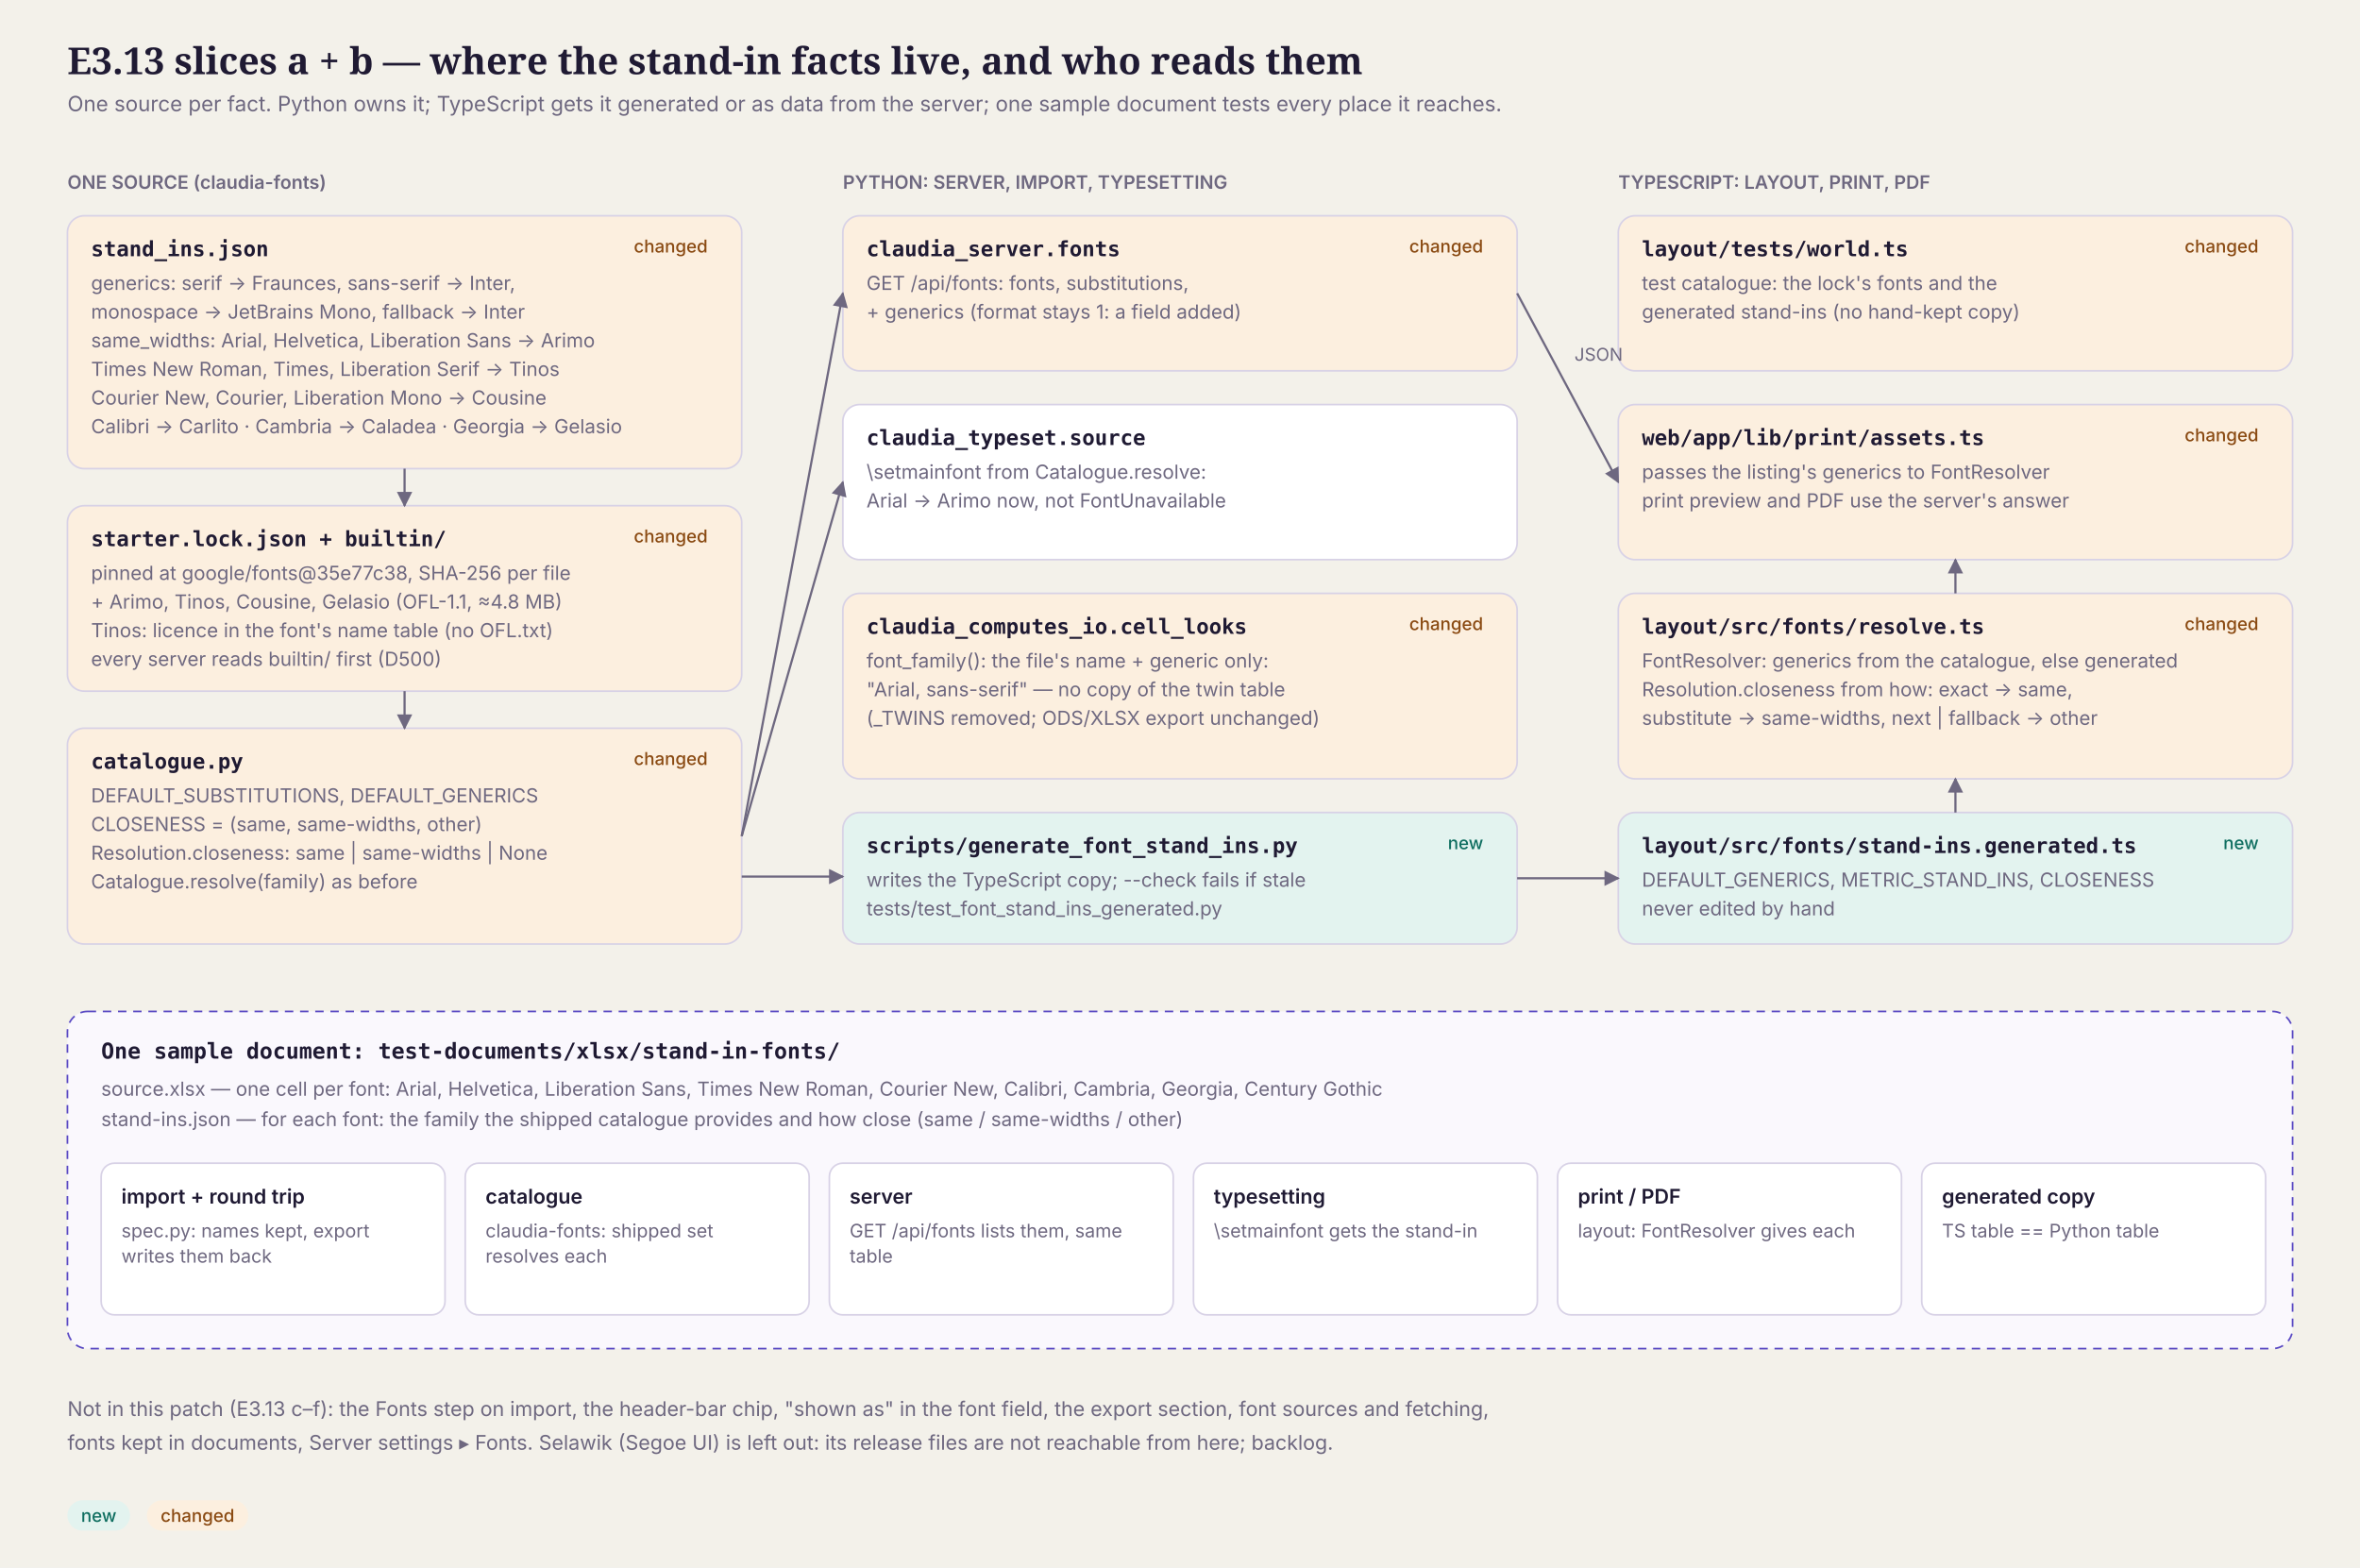
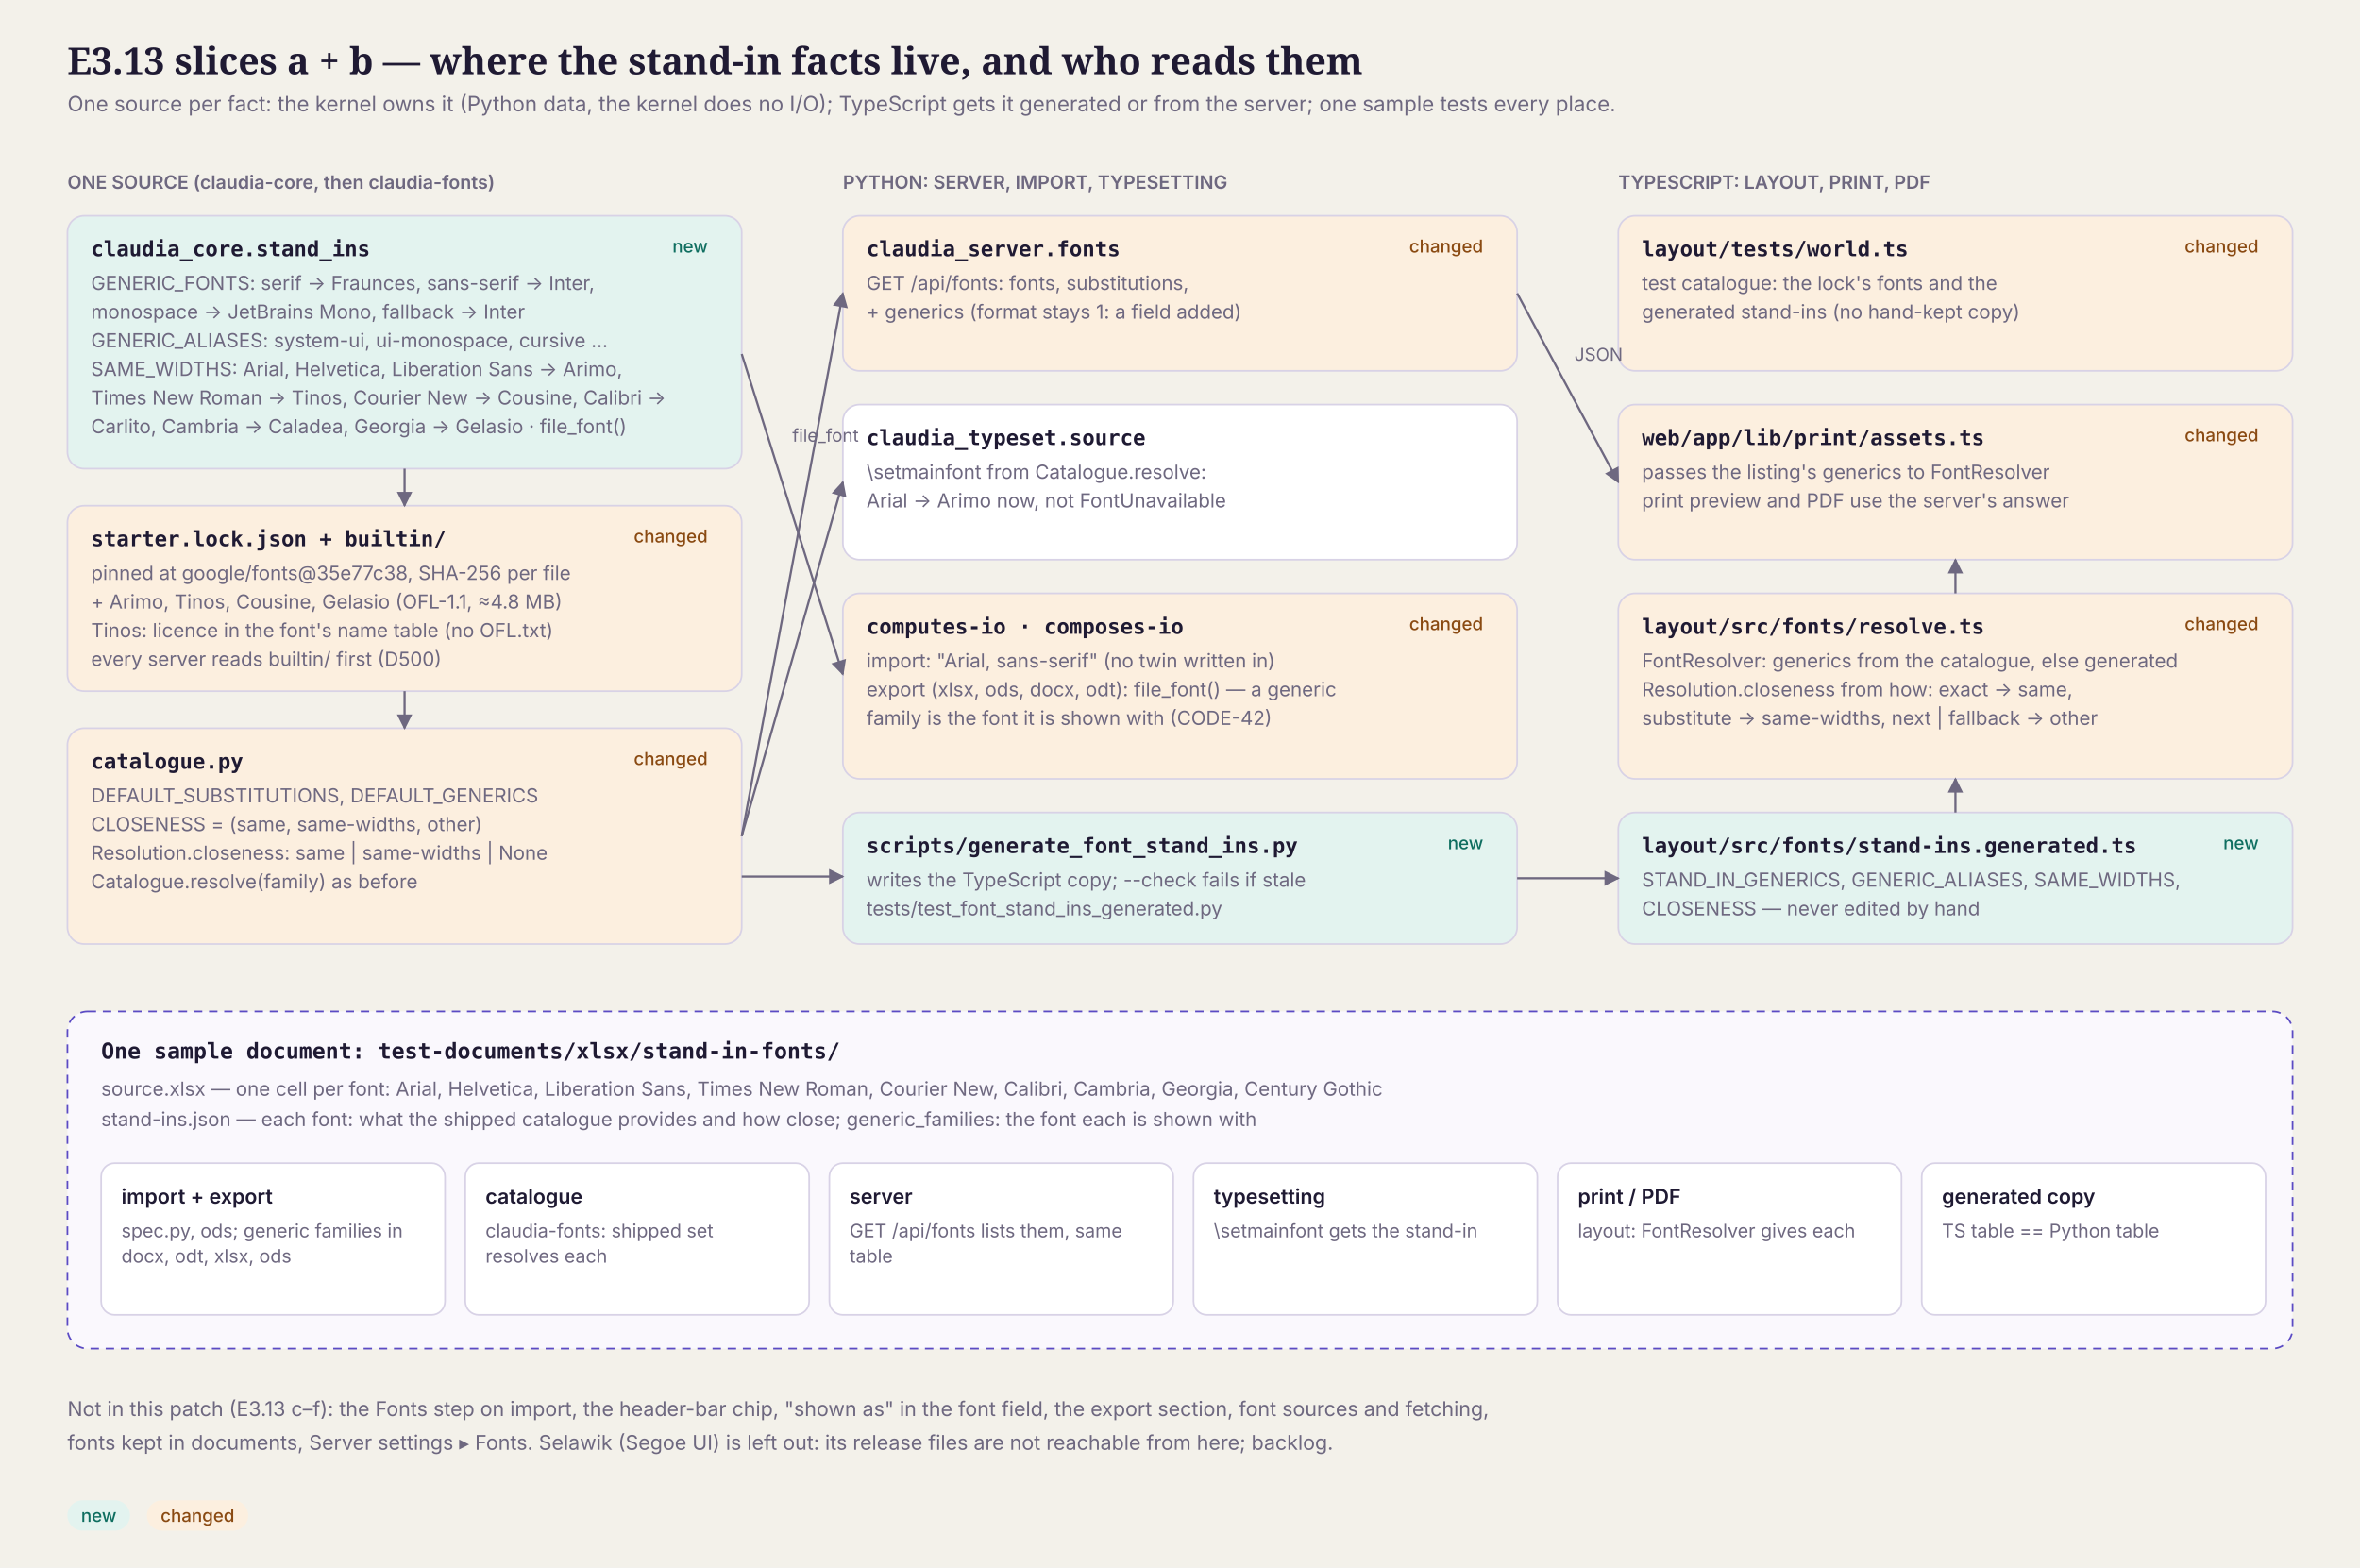
<svg xmlns="http://www.w3.org/2000/svg" viewBox="0 0 1400 930" font-family="Inter, 'Segoe UI', system-ui, sans-serif">
  <rect x="0" y="0" width="1400" height="930" fill="#f3f1ea" />
  <text x="40" y="44" font-family="Fraunces, Georgia, serif" font-size="22" font-weight="600" fill="#1f1a33" text-anchor="start">E3.13 slices a + b — where the stand-in facts live, and who reads them</text>
-   <text x="40" y="66" font-family="Inter, 'Segoe UI', system-ui, sans-serif" font-size="12.5" font-weight="400" fill="#6e6880" text-anchor="start">One source per fact. Python owns it; TypeScript gets it generated or as data from the server; one sample document tests every place it reaches.</text>
+   <text x="40" y="66" font-family="Inter, 'Segoe UI', system-ui, sans-serif" font-size="12.5" font-weight="400" fill="#6e6880" text-anchor="start">One source per fact: the kernel owns it (Python data, the kernel does no I/O); TypeScript gets it generated or from the server; one sample tests every place.</text>
  <defs>
    <marker id="a" viewBox="0 0 10 10" refX="9" refY="5" markerWidth="7" markerHeight="7" orient="auto">
      <path d="M0 0L10 5L0 10z" fill="#6e6880" />
    </marker>
  </defs>
-   <text x="40" y="112" font-family="Inter, 'Segoe UI', system-ui, sans-serif" font-size="11" font-weight="600" fill="#6e6880" text-anchor="start">ONE SOURCE (claudia-fonts)</text>
+   <text x="40" y="112" font-family="Inter, 'Segoe UI', system-ui, sans-serif" font-size="11" font-weight="600" fill="#6e6880" text-anchor="start">ONE SOURCE (claudia-core, then claudia-fonts)</text>
  <text x="500" y="112" font-family="Inter, 'Segoe UI', system-ui, sans-serif" font-size="11" font-weight="600" fill="#6e6880" text-anchor="start">PYTHON: SERVER, IMPORT, TYPESETTING</text>
  <text x="960" y="112" font-family="Inter, 'Segoe UI', system-ui, sans-serif" font-size="11" font-weight="600" fill="#6e6880" text-anchor="start">TYPESCRIPT: LAYOUT, PRINT, PDF</text>
-   <rect x="40" y="128" width="400" height="150" rx="10" fill="#fcefdf" stroke="#d8d2e6" stroke-width="1" />
-   <text x="54" y="152" font-family="'JetBrains Mono', ui-monospace, monospace" font-size="12.5" font-weight="600" fill="#1f1a33" text-anchor="start">stand_ins.json</text>
-   <text x="54" y="172" font-family="Inter, 'Segoe UI', system-ui, sans-serif" font-size="11.5" font-weight="400" fill="#6e6880" text-anchor="start">generics: serif → Fraunces, sans-serif → Inter,</text>
+   <rect x="40" y="128" width="400" height="150" rx="10" fill="#e3f3ef" stroke="#d8d2e6" stroke-width="1" />
+   <text x="54" y="152" font-family="'JetBrains Mono', ui-monospace, monospace" font-size="12.5" font-weight="600" fill="#1f1a33" text-anchor="start">claudia_core.stand_ins</text>
+   <text x="54" y="172" font-family="Inter, 'Segoe UI', system-ui, sans-serif" font-size="11.5" font-weight="400" fill="#6e6880" text-anchor="start">GENERIC_FONTS: serif → Fraunces, sans-serif → Inter,</text>
  <text x="54" y="189" font-family="Inter, 'Segoe UI', system-ui, sans-serif" font-size="11.5" font-weight="400" fill="#6e6880" text-anchor="start">  monospace → JetBrains Mono, fallback → Inter</text>
-   <text x="54" y="206" font-family="Inter, 'Segoe UI', system-ui, sans-serif" font-size="11.5" font-weight="400" fill="#6e6880" text-anchor="start">same_widths: Arial, Helvetica, Liberation Sans → Arimo</text>
-   <text x="54" y="223" font-family="Inter, 'Segoe UI', system-ui, sans-serif" font-size="11.5" font-weight="400" fill="#6e6880" text-anchor="start">  Times New Roman, Times, Liberation Serif → Tinos</text>
-   <text x="54" y="240" font-family="Inter, 'Segoe UI', system-ui, sans-serif" font-size="11.5" font-weight="400" fill="#6e6880" text-anchor="start">  Courier New, Courier, Liberation Mono → Cousine</text>
-   <text x="54" y="257" font-family="Inter, 'Segoe UI', system-ui, sans-serif" font-size="11.5" font-weight="400" fill="#6e6880" text-anchor="start">  Calibri → Carlito · Cambria → Caladea · Georgia → Gelasio</text>
-   <rect x="367.853" y="137" width="60.1" height="18" rx="9.0" fill="#fcefdf" />
-   <text x="397.9" y="149.78" font-family="Inter, 'Segoe UI', system-ui, sans-serif" font-size="10.5" font-weight="500" fill="#8a4a12" text-anchor="middle">changed</text>
+   <text x="54" y="206" font-family="Inter, 'Segoe UI', system-ui, sans-serif" font-size="11.5" font-weight="400" fill="#6e6880" text-anchor="start">GENERIC_ALIASES: system-ui, ui-monospace, cursive …</text>
+   <text x="54" y="223" font-family="Inter, 'Segoe UI', system-ui, sans-serif" font-size="11.5" font-weight="400" fill="#6e6880" text-anchor="start">SAME_WIDTHS: Arial, Helvetica, Liberation Sans → Arimo,</text>
+   <text x="54" y="240" font-family="Inter, 'Segoe UI', system-ui, sans-serif" font-size="11.5" font-weight="400" fill="#6e6880" text-anchor="start">  Times New Roman → Tinos, Courier New → Cousine, Calibri →</text>
+   <text x="54" y="257" font-family="Inter, 'Segoe UI', system-ui, sans-serif" font-size="11.5" font-weight="400" fill="#6e6880" text-anchor="start">  Carlito, Cambria → Caladea, Georgia → Gelasio · file_font()</text>
+   <rect x="390.851" y="137" width="37.1" height="18" rx="9.0" fill="#e3f3ef" />
+   <text x="409.4" y="149.78" font-family="Inter, 'Segoe UI', system-ui, sans-serif" font-size="10.5" font-weight="500" fill="#0f6e60" text-anchor="middle">new</text>
  <rect x="40" y="300" width="400" height="110" rx="10" fill="#fcefdf" stroke="#d8d2e6" stroke-width="1" />
  <text x="54" y="324" font-family="'JetBrains Mono', ui-monospace, monospace" font-size="12.5" font-weight="600" fill="#1f1a33" text-anchor="start">starter.lock.json + builtin/</text>
  <text x="54" y="344" font-family="Inter, 'Segoe UI', system-ui, sans-serif" font-size="11.5" font-weight="400" fill="#6e6880" text-anchor="start">pinned at google/fonts@35e77c38, SHA-256 per file</text>
  <text x="54" y="361" font-family="Inter, 'Segoe UI', system-ui, sans-serif" font-size="11.5" font-weight="400" fill="#6e6880" text-anchor="start">+ Arimo, Tinos, Cousine, Gelasio (OFL-1.1, ≈4.8 MB)</text>
  <text x="54" y="378" font-family="Inter, 'Segoe UI', system-ui, sans-serif" font-size="11.5" font-weight="400" fill="#6e6880" text-anchor="start">Tinos: licence in the font's name table (no OFL.txt)</text>
  <text x="54" y="395" font-family="Inter, 'Segoe UI', system-ui, sans-serif" font-size="11.5" font-weight="400" fill="#6e6880" text-anchor="start">every server reads builtin/ first (D500)</text>
  <rect x="367.853" y="309" width="60.1" height="18" rx="9.0" fill="#fcefdf" />
  <text x="397.9" y="321.78" font-family="Inter, 'Segoe UI', system-ui, sans-serif" font-size="10.5" font-weight="500" fill="#8a4a12" text-anchor="middle">changed</text>
  <rect x="40" y="432" width="400" height="128" rx="10" fill="#fcefdf" stroke="#d8d2e6" stroke-width="1" />
  <text x="54" y="456" font-family="'JetBrains Mono', ui-monospace, monospace" font-size="12.5" font-weight="600" fill="#1f1a33" text-anchor="start">catalogue.py</text>
  <text x="54" y="476" font-family="Inter, 'Segoe UI', system-ui, sans-serif" font-size="11.5" font-weight="400" fill="#6e6880" text-anchor="start">DEFAULT_SUBSTITUTIONS, DEFAULT_GENERICS</text>
  <text x="54" y="493" font-family="Inter, 'Segoe UI', system-ui, sans-serif" font-size="11.5" font-weight="400" fill="#6e6880" text-anchor="start">CLOSENESS = (same, same-widths, other)</text>
  <text x="54" y="510" font-family="Inter, 'Segoe UI', system-ui, sans-serif" font-size="11.5" font-weight="400" fill="#6e6880" text-anchor="start">Resolution.closeness: same | same-widths | None</text>
  <text x="54" y="527" font-family="Inter, 'Segoe UI', system-ui, sans-serif" font-size="11.5" font-weight="400" fill="#6e6880" text-anchor="start">Catalogue.resolve(family) as before</text>
  <rect x="367.853" y="441" width="60.1" height="18" rx="9.0" fill="#fcefdf" />
  <text x="397.9" y="453.78" font-family="Inter, 'Segoe UI', system-ui, sans-serif" font-size="10.5" font-weight="500" fill="#8a4a12" text-anchor="middle">changed</text>
  <line x1="240" y1="278" x2="240" y2="300" stroke="#6e6880" stroke-width="1.3" marker-end="url(#a)" />
  <line x1="240" y1="410" x2="240" y2="432" stroke="#6e6880" stroke-width="1.3" marker-end="url(#a)" />
  <rect x="500" y="128" width="400" height="92" rx="10" fill="#fcefdf" stroke="#d8d2e6" stroke-width="1" />
  <text x="514" y="152" font-family="'JetBrains Mono', ui-monospace, monospace" font-size="12.5" font-weight="600" fill="#1f1a33" text-anchor="start">claudia_server.fonts</text>
  <text x="514" y="172" font-family="Inter, 'Segoe UI', system-ui, sans-serif" font-size="11.5" font-weight="400" fill="#6e6880" text-anchor="start">GET /api/fonts: fonts, substitutions,</text>
  <text x="514" y="189" font-family="Inter, 'Segoe UI', system-ui, sans-serif" font-size="11.5" font-weight="400" fill="#6e6880" text-anchor="start">+ generics (format stays 1: a field added)</text>
  <rect x="827.853" y="137" width="60.1" height="18" rx="9.0" fill="#fcefdf" />
  <text x="857.9" y="149.78" font-family="Inter, 'Segoe UI', system-ui, sans-serif" font-size="10.5" font-weight="500" fill="#8a4a12" text-anchor="middle">changed</text>
  <rect x="500" y="240" width="400" height="92" rx="10" fill="#ffffff" stroke="#d8d2e6" stroke-width="1" />
  <text x="514" y="264" font-family="'JetBrains Mono', ui-monospace, monospace" font-size="12.5" font-weight="600" fill="#1f1a33" text-anchor="start">claudia_typeset.source</text>
  <text x="514" y="284" font-family="Inter, 'Segoe UI', system-ui, sans-serif" font-size="11.5" font-weight="400" fill="#6e6880" text-anchor="start">\setmainfont from Catalogue.resolve:</text>
  <text x="514" y="301" font-family="Inter, 'Segoe UI', system-ui, sans-serif" font-size="11.5" font-weight="400" fill="#6e6880" text-anchor="start">Arial → Arimo now, not FontUnavailable</text>
  <rect x="500" y="352" width="400" height="110" rx="10" fill="#fcefdf" stroke="#d8d2e6" stroke-width="1" />
-   <text x="514" y="376" font-family="'JetBrains Mono', ui-monospace, monospace" font-size="12.5" font-weight="600" fill="#1f1a33" text-anchor="start">claudia_computes_io.cell_looks</text>
-   <text x="514" y="396" font-family="Inter, 'Segoe UI', system-ui, sans-serif" font-size="11.5" font-weight="400" fill="#6e6880" text-anchor="start">font_family(): the file's name + generic only:</text>
-   <text x="514" y="413" font-family="Inter, 'Segoe UI', system-ui, sans-serif" font-size="11.5" font-weight="400" fill="#6e6880" text-anchor="start">"Arial, sans-serif" — no copy of the twin table</text>
-   <text x="514" y="430" font-family="Inter, 'Segoe UI', system-ui, sans-serif" font-size="11.5" font-weight="400" fill="#6e6880" text-anchor="start">(_TWINS removed; ODS/XLSX export unchanged)</text>
+   <text x="514" y="376" font-family="'JetBrains Mono', ui-monospace, monospace" font-size="12.5" font-weight="600" fill="#1f1a33" text-anchor="start">computes-io · composes-io</text>
+   <text x="514" y="396" font-family="Inter, 'Segoe UI', system-ui, sans-serif" font-size="11.5" font-weight="400" fill="#6e6880" text-anchor="start">import: "Arial, sans-serif" (no twin written in)</text>
+   <text x="514" y="413" font-family="Inter, 'Segoe UI', system-ui, sans-serif" font-size="11.5" font-weight="400" fill="#6e6880" text-anchor="start">export (xlsx, ods, docx, odt): file_font() — a generic</text>
+   <text x="514" y="430" font-family="Inter, 'Segoe UI', system-ui, sans-serif" font-size="11.5" font-weight="400" fill="#6e6880" text-anchor="start">family is the font it is shown with (CODE-42)</text>
  <rect x="827.853" y="361" width="60.1" height="18" rx="9.0" fill="#fcefdf" />
  <text x="857.9" y="373.78" font-family="Inter, 'Segoe UI', system-ui, sans-serif" font-size="10.5" font-weight="500" fill="#8a4a12" text-anchor="middle">changed</text>
  <rect x="500" y="482" width="400" height="78" rx="10" fill="#e3f3ef" stroke="#d8d2e6" stroke-width="1" />
  <text x="514" y="506" font-family="'JetBrains Mono', ui-monospace, monospace" font-size="12.5" font-weight="600" fill="#1f1a33" text-anchor="start">scripts/generate_font_stand_ins.py</text>
  <text x="514" y="526" font-family="Inter, 'Segoe UI', system-ui, sans-serif" font-size="11.5" font-weight="400" fill="#6e6880" text-anchor="start">writes the TypeScript copy; --check fails if stale</text>
  <text x="514" y="543" font-family="Inter, 'Segoe UI', system-ui, sans-serif" font-size="11.5" font-weight="400" fill="#6e6880" text-anchor="start">tests/test_font_stand_ins_generated.py</text>
  <rect x="850.851" y="491" width="37.1" height="18" rx="9.0" fill="#e3f3ef" />
  <text x="869.4" y="503.78" font-family="Inter, 'Segoe UI', system-ui, sans-serif" font-size="10.5" font-weight="500" fill="#0f6e60" text-anchor="middle">new</text>
+   <line x1="440" y1="210" x2="500" y2="400" stroke="#6e6880" stroke-width="1.3" marker-end="url(#a)" />
+   <text x="470" y="262" font-family="Inter, 'Segoe UI', system-ui, sans-serif" font-size="10.5" font-weight="400" fill="#6e6880" text-anchor="start">file_font</text>
  <line x1="440" y1="496" x2="500" y2="174" stroke="#6e6880" stroke-width="1.3" marker-end="url(#a)" />
  <line x1="440" y1="496" x2="500" y2="286" stroke="#6e6880" stroke-width="1.3" marker-end="url(#a)" />
  <line x1="440" y1="520" x2="500" y2="520" stroke="#6e6880" stroke-width="1.3" marker-end="url(#a)" />
  <rect x="960" y="482" width="400" height="78" rx="10" fill="#e3f3ef" stroke="#d8d2e6" stroke-width="1" />
  <text x="974" y="506" font-family="'JetBrains Mono', ui-monospace, monospace" font-size="12.5" font-weight="600" fill="#1f1a33" text-anchor="start">layout/src/fonts/stand-ins.generated.ts</text>
-   <text x="974" y="526" font-family="Inter, 'Segoe UI', system-ui, sans-serif" font-size="11.5" font-weight="400" fill="#6e6880" text-anchor="start">DEFAULT_GENERICS, METRIC_STAND_INS, CLOSENESS</text>
-   <text x="974" y="543" font-family="Inter, 'Segoe UI', system-ui, sans-serif" font-size="11.5" font-weight="400" fill="#6e6880" text-anchor="start">never edited by hand</text>
+   <text x="974" y="526" font-family="Inter, 'Segoe UI', system-ui, sans-serif" font-size="11.5" font-weight="400" fill="#6e6880" text-anchor="start">STAND_IN_GENERICS, GENERIC_ALIASES, SAME_WIDTHS,</text>
+   <text x="974" y="543" font-family="Inter, 'Segoe UI', system-ui, sans-serif" font-size="11.5" font-weight="400" fill="#6e6880" text-anchor="start">CLOSENESS — never edited by hand</text>
  <rect x="1310.851" y="491" width="37.1" height="18" rx="9.0" fill="#e3f3ef" />
  <text x="1329.4" y="503.78" font-family="Inter, 'Segoe UI', system-ui, sans-serif" font-size="10.5" font-weight="500" fill="#0f6e60" text-anchor="middle">new</text>
  <rect x="960" y="352" width="400" height="110" rx="10" fill="#fcefdf" stroke="#d8d2e6" stroke-width="1" />
  <text x="974" y="376" font-family="'JetBrains Mono', ui-monospace, monospace" font-size="12.5" font-weight="600" fill="#1f1a33" text-anchor="start">layout/src/fonts/resolve.ts</text>
  <text x="974" y="396" font-family="Inter, 'Segoe UI', system-ui, sans-serif" font-size="11.5" font-weight="400" fill="#6e6880" text-anchor="start">FontResolver: generics from the catalogue, else generated</text>
  <text x="974" y="413" font-family="Inter, 'Segoe UI', system-ui, sans-serif" font-size="11.5" font-weight="400" fill="#6e6880" text-anchor="start">Resolution.closeness from how: exact → same,</text>
  <text x="974" y="430" font-family="Inter, 'Segoe UI', system-ui, sans-serif" font-size="11.5" font-weight="400" fill="#6e6880" text-anchor="start">substitute → same-widths, next | fallback → other</text>
  <rect x="1287.853" y="361" width="60.1" height="18" rx="9.0" fill="#fcefdf" />
  <text x="1317.9" y="373.78" font-family="Inter, 'Segoe UI', system-ui, sans-serif" font-size="10.5" font-weight="500" fill="#8a4a12" text-anchor="middle">changed</text>
  <rect x="960" y="240" width="400" height="92" rx="10" fill="#fcefdf" stroke="#d8d2e6" stroke-width="1" />
  <text x="974" y="264" font-family="'JetBrains Mono', ui-monospace, monospace" font-size="12.5" font-weight="600" fill="#1f1a33" text-anchor="start">web/app/lib/print/assets.ts</text>
  <text x="974" y="284" font-family="Inter, 'Segoe UI', system-ui, sans-serif" font-size="11.5" font-weight="400" fill="#6e6880" text-anchor="start">passes the listing's generics to FontResolver</text>
  <text x="974" y="301" font-family="Inter, 'Segoe UI', system-ui, sans-serif" font-size="11.5" font-weight="400" fill="#6e6880" text-anchor="start">print preview and PDF use the server's answer</text>
  <rect x="1287.853" y="249" width="60.1" height="18" rx="9.0" fill="#fcefdf" />
  <text x="1317.9" y="261.78" font-family="Inter, 'Segoe UI', system-ui, sans-serif" font-size="10.5" font-weight="500" fill="#8a4a12" text-anchor="middle">changed</text>
  <rect x="960" y="128" width="400" height="92" rx="10" fill="#fcefdf" stroke="#d8d2e6" stroke-width="1" />
  <text x="974" y="152" font-family="'JetBrains Mono', ui-monospace, monospace" font-size="12.5" font-weight="600" fill="#1f1a33" text-anchor="start">layout/tests/world.ts</text>
  <text x="974" y="172" font-family="Inter, 'Segoe UI', system-ui, sans-serif" font-size="11.5" font-weight="400" fill="#6e6880" text-anchor="start">test catalogue: the lock's fonts and the</text>
  <text x="974" y="189" font-family="Inter, 'Segoe UI', system-ui, sans-serif" font-size="11.5" font-weight="400" fill="#6e6880" text-anchor="start">generated stand-ins (no hand-kept copy)</text>
  <rect x="1287.853" y="137" width="60.1" height="18" rx="9.0" fill="#fcefdf" />
  <text x="1317.9" y="149.78" font-family="Inter, 'Segoe UI', system-ui, sans-serif" font-size="10.5" font-weight="500" fill="#8a4a12" text-anchor="middle">changed</text>
  <line x1="900" y1="521" x2="960" y2="521" stroke="#6e6880" stroke-width="1.3" marker-end="url(#a)" />
  <line x1="1160" y1="482" x2="1160" y2="462" stroke="#6e6880" stroke-width="1.3" marker-end="url(#a)" />
  <line x1="900" y1="174" x2="960" y2="286" stroke="#6e6880" stroke-width="1.3" marker-end="url(#a)" />
  <text x="934" y="214" font-family="Inter, 'Segoe UI', system-ui, sans-serif" font-size="10.5" font-weight="400" fill="#6e6880" text-anchor="start">JSON</text>
  <line x1="1160" y1="352" x2="1160" y2="332" stroke="#6e6880" stroke-width="1.3" marker-end="url(#a)" />
  <rect x="40" y="600" width="1320" height="200" rx="12" fill="#faf8fd" stroke="#5b4bc4" stroke-width="1" stroke-dasharray="5 4" />
  <text x="60" y="628" font-family="'JetBrains Mono', ui-monospace, monospace" font-size="13" font-weight="600" fill="#1f1a33" text-anchor="start">One sample document: test-documents/xlsx/stand-in-fonts/</text>
  <text x="60" y="650" font-family="Inter, 'Segoe UI', system-ui, sans-serif" font-size="11.5" font-weight="400" fill="#6e6880" text-anchor="start">source.xlsx — one cell per font: Arial, Helvetica, Liberation Sans, Times New Roman, Courier New, Calibri, Cambria, Georgia, Century Gothic</text>
-   <text x="60" y="668" font-family="Inter, 'Segoe UI', system-ui, sans-serif" font-size="11.5" font-weight="400" fill="#6e6880" text-anchor="start">stand-ins.json — for each font: the family the shipped catalogue provides and how close (same / same-widths / other)</text>
+   <text x="60" y="668" font-family="Inter, 'Segoe UI', system-ui, sans-serif" font-size="11.5" font-weight="400" fill="#6e6880" text-anchor="start">stand-ins.json — each font: what the shipped catalogue provides and how close; generic_families: the font each is shown with</text>
  <rect x="60" y="690" width="204" height="90" rx="8" fill="#ffffff" stroke="#d8d2e6" stroke-width="1" />
-   <text x="72" y="714" font-family="Inter, 'Segoe UI', system-ui, sans-serif" font-size="12" font-weight="600" fill="#1f1a33" text-anchor="start">import + round trip</text>
-   <text x="72" y="734" font-family="Inter, 'Segoe UI', system-ui, sans-serif" font-size="11" font-weight="400" fill="#6e6880" text-anchor="start">spec.py: names kept, export</text>
-   <text x="72" y="749" font-family="Inter, 'Segoe UI', system-ui, sans-serif" font-size="11" font-weight="400" fill="#6e6880" text-anchor="start">writes them back</text>
+   <text x="72" y="714" font-family="Inter, 'Segoe UI', system-ui, sans-serif" font-size="12" font-weight="600" fill="#1f1a33" text-anchor="start">import + export</text>
+   <text x="72" y="734" font-family="Inter, 'Segoe UI', system-ui, sans-serif" font-size="11" font-weight="400" fill="#6e6880" text-anchor="start">spec.py, ods; generic families in</text>
+   <text x="72" y="749" font-family="Inter, 'Segoe UI', system-ui, sans-serif" font-size="11" font-weight="400" fill="#6e6880" text-anchor="start">docx, odt, xlsx, ods</text>
  <rect x="276" y="690" width="204" height="90" rx="8" fill="#ffffff" stroke="#d8d2e6" stroke-width="1" />
  <text x="288" y="714" font-family="Inter, 'Segoe UI', system-ui, sans-serif" font-size="12" font-weight="600" fill="#1f1a33" text-anchor="start">catalogue</text>
  <text x="288" y="734" font-family="Inter, 'Segoe UI', system-ui, sans-serif" font-size="11" font-weight="400" fill="#6e6880" text-anchor="start">claudia-fonts: shipped set</text>
  <text x="288" y="749" font-family="Inter, 'Segoe UI', system-ui, sans-serif" font-size="11" font-weight="400" fill="#6e6880" text-anchor="start">resolves each</text>
  <rect x="492" y="690" width="204" height="90" rx="8" fill="#ffffff" stroke="#d8d2e6" stroke-width="1" />
  <text x="504" y="714" font-family="Inter, 'Segoe UI', system-ui, sans-serif" font-size="12" font-weight="600" fill="#1f1a33" text-anchor="start">server</text>
  <text x="504" y="734" font-family="Inter, 'Segoe UI', system-ui, sans-serif" font-size="11" font-weight="400" fill="#6e6880" text-anchor="start">GET /api/fonts lists them, same</text>
  <text x="504" y="749" font-family="Inter, 'Segoe UI', system-ui, sans-serif" font-size="11" font-weight="400" fill="#6e6880" text-anchor="start">table</text>
  <rect x="708" y="690" width="204" height="90" rx="8" fill="#ffffff" stroke="#d8d2e6" stroke-width="1" />
  <text x="720" y="714" font-family="Inter, 'Segoe UI', system-ui, sans-serif" font-size="12" font-weight="600" fill="#1f1a33" text-anchor="start">typesetting</text>
  <text x="720" y="734" font-family="Inter, 'Segoe UI', system-ui, sans-serif" font-size="11" font-weight="400" fill="#6e6880" text-anchor="start">\setmainfont gets the stand-in</text>
  <rect x="924" y="690" width="204" height="90" rx="8" fill="#ffffff" stroke="#d8d2e6" stroke-width="1" />
  <text x="936" y="714" font-family="Inter, 'Segoe UI', system-ui, sans-serif" font-size="12" font-weight="600" fill="#1f1a33" text-anchor="start">print / PDF</text>
  <text x="936" y="734" font-family="Inter, 'Segoe UI', system-ui, sans-serif" font-size="11" font-weight="400" fill="#6e6880" text-anchor="start">layout: FontResolver gives each</text>
  <rect x="1140" y="690" width="204" height="90" rx="8" fill="#ffffff" stroke="#d8d2e6" stroke-width="1" />
  <text x="1152" y="714" font-family="Inter, 'Segoe UI', system-ui, sans-serif" font-size="12" font-weight="600" fill="#1f1a33" text-anchor="start">generated copy</text>
  <text x="1152" y="734" font-family="Inter, 'Segoe UI', system-ui, sans-serif" font-size="11" font-weight="400" fill="#6e6880" text-anchor="start">TS table == Python table</text>
  <text x="40" y="840" font-family="Inter, 'Segoe UI', system-ui, sans-serif" font-size="12" font-weight="400" fill="#6e6880" text-anchor="start">Not in this patch (E3.13 c–f): the Fonts step on import, the header-bar chip, "shown as" in the font field, the export section, font sources and fetching,</text>
  <text x="40" y="860" font-family="Inter, 'Segoe UI', system-ui, sans-serif" font-size="12" font-weight="400" fill="#6e6880" text-anchor="start">fonts kept in documents, Server settings ▸ Fonts. Selawik (Segoe UI) is left out: its release files are not reachable from here; backlog.</text>
  <rect x="40" y="890" width="37.1" height="18" rx="9.0" fill="#e3f3ef" />
  <text x="58.6" y="902.78" font-family="Inter, 'Segoe UI', system-ui, sans-serif" font-size="10.5" font-weight="500" fill="#0f6e60" text-anchor="middle">new</text>
  <rect x="87.149" y="890" width="60.1" height="18" rx="9.0" fill="#fcefdf" />
  <text x="117.2" y="902.78" font-family="Inter, 'Segoe UI', system-ui, sans-serif" font-size="10.5" font-weight="500" fill="#8a4a12" text-anchor="middle">changed</text>
</svg>
